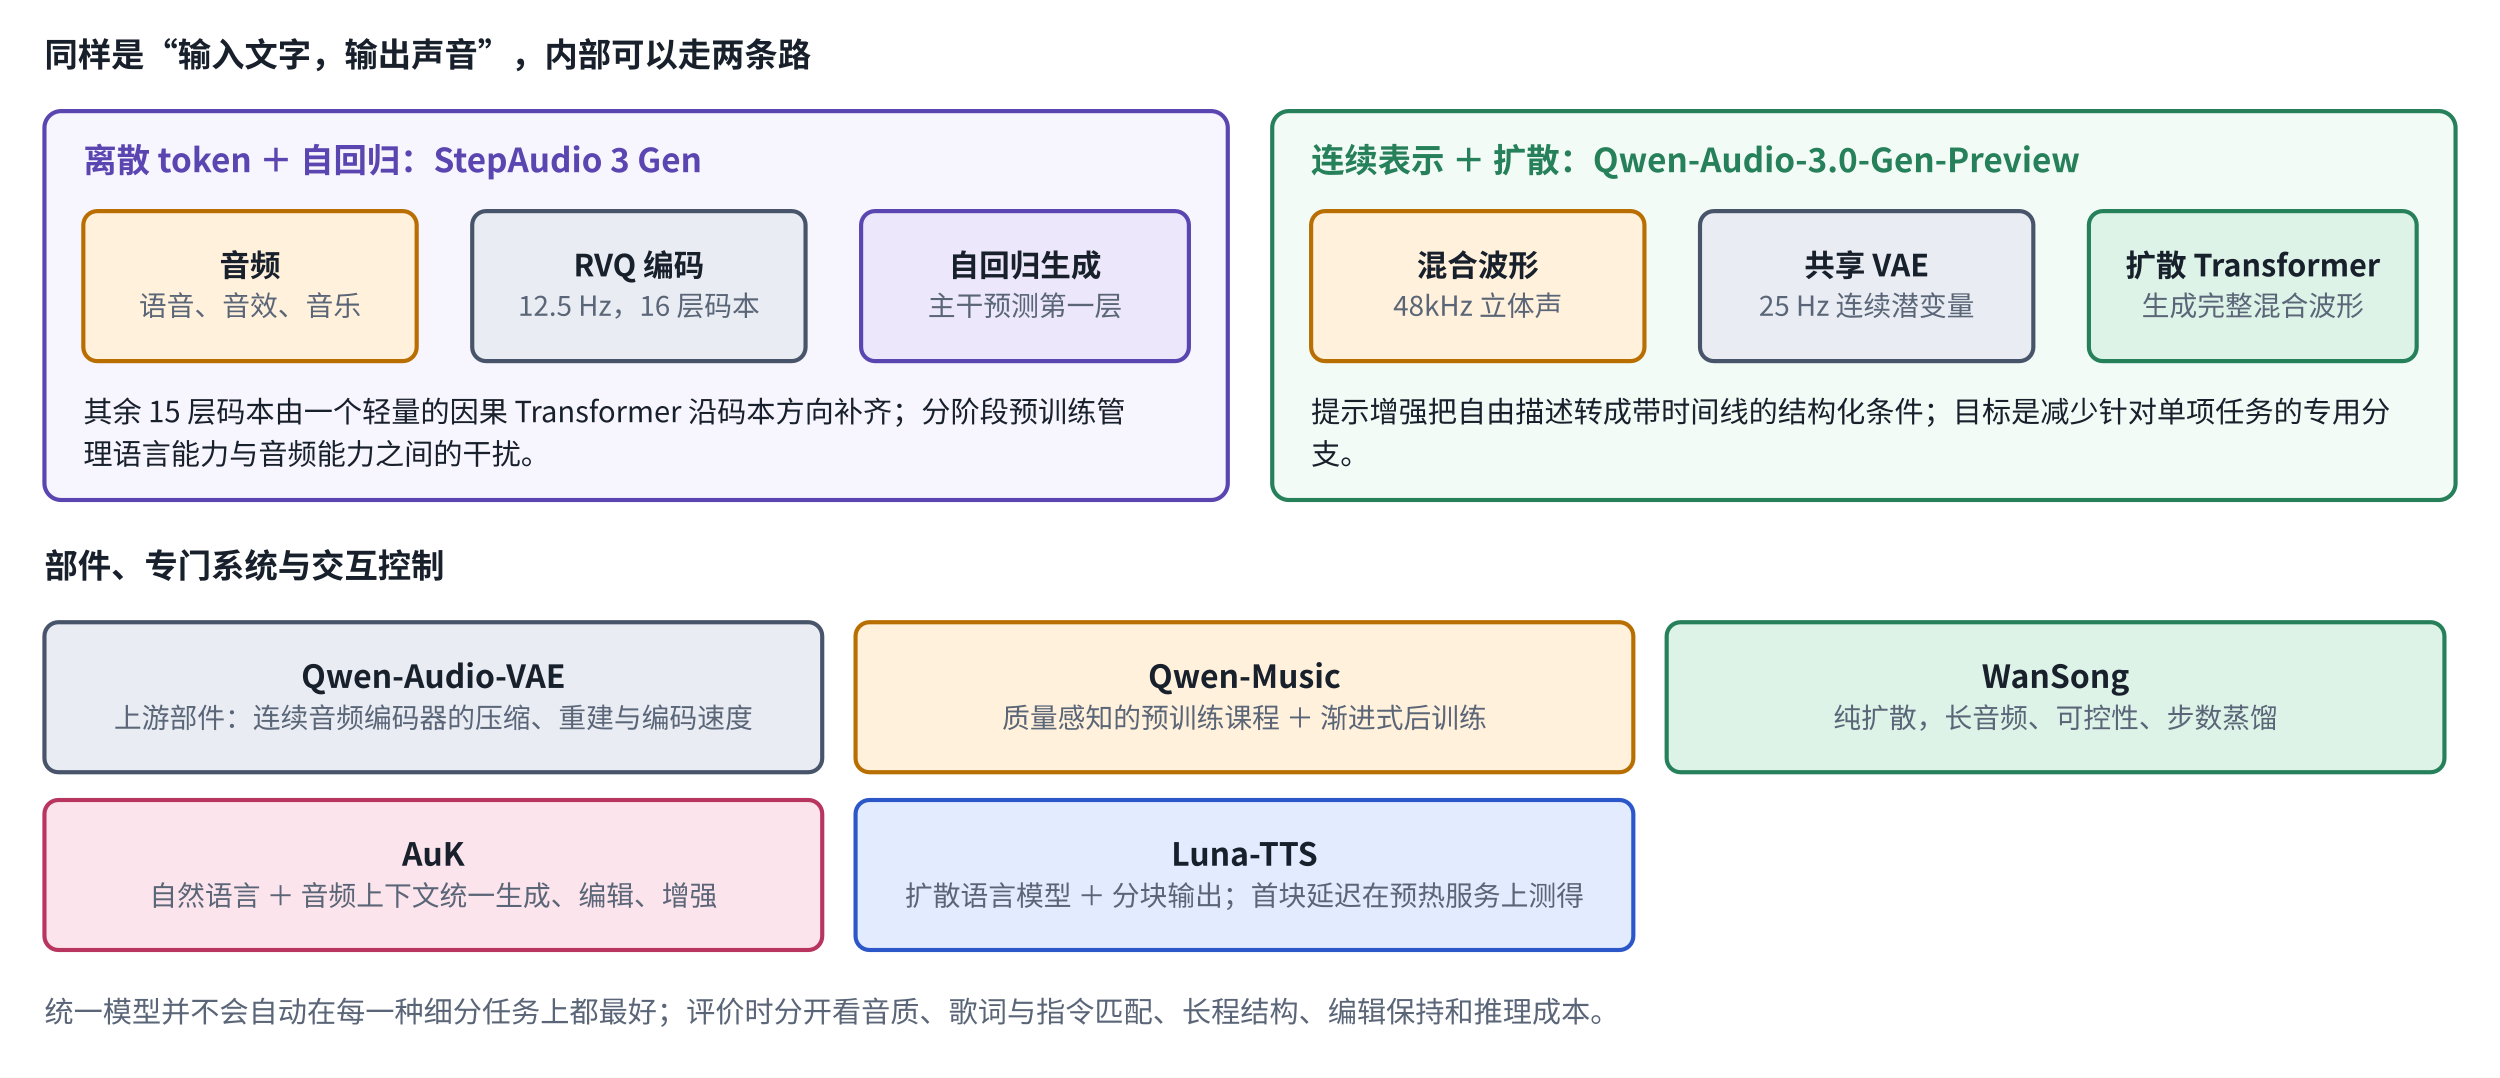
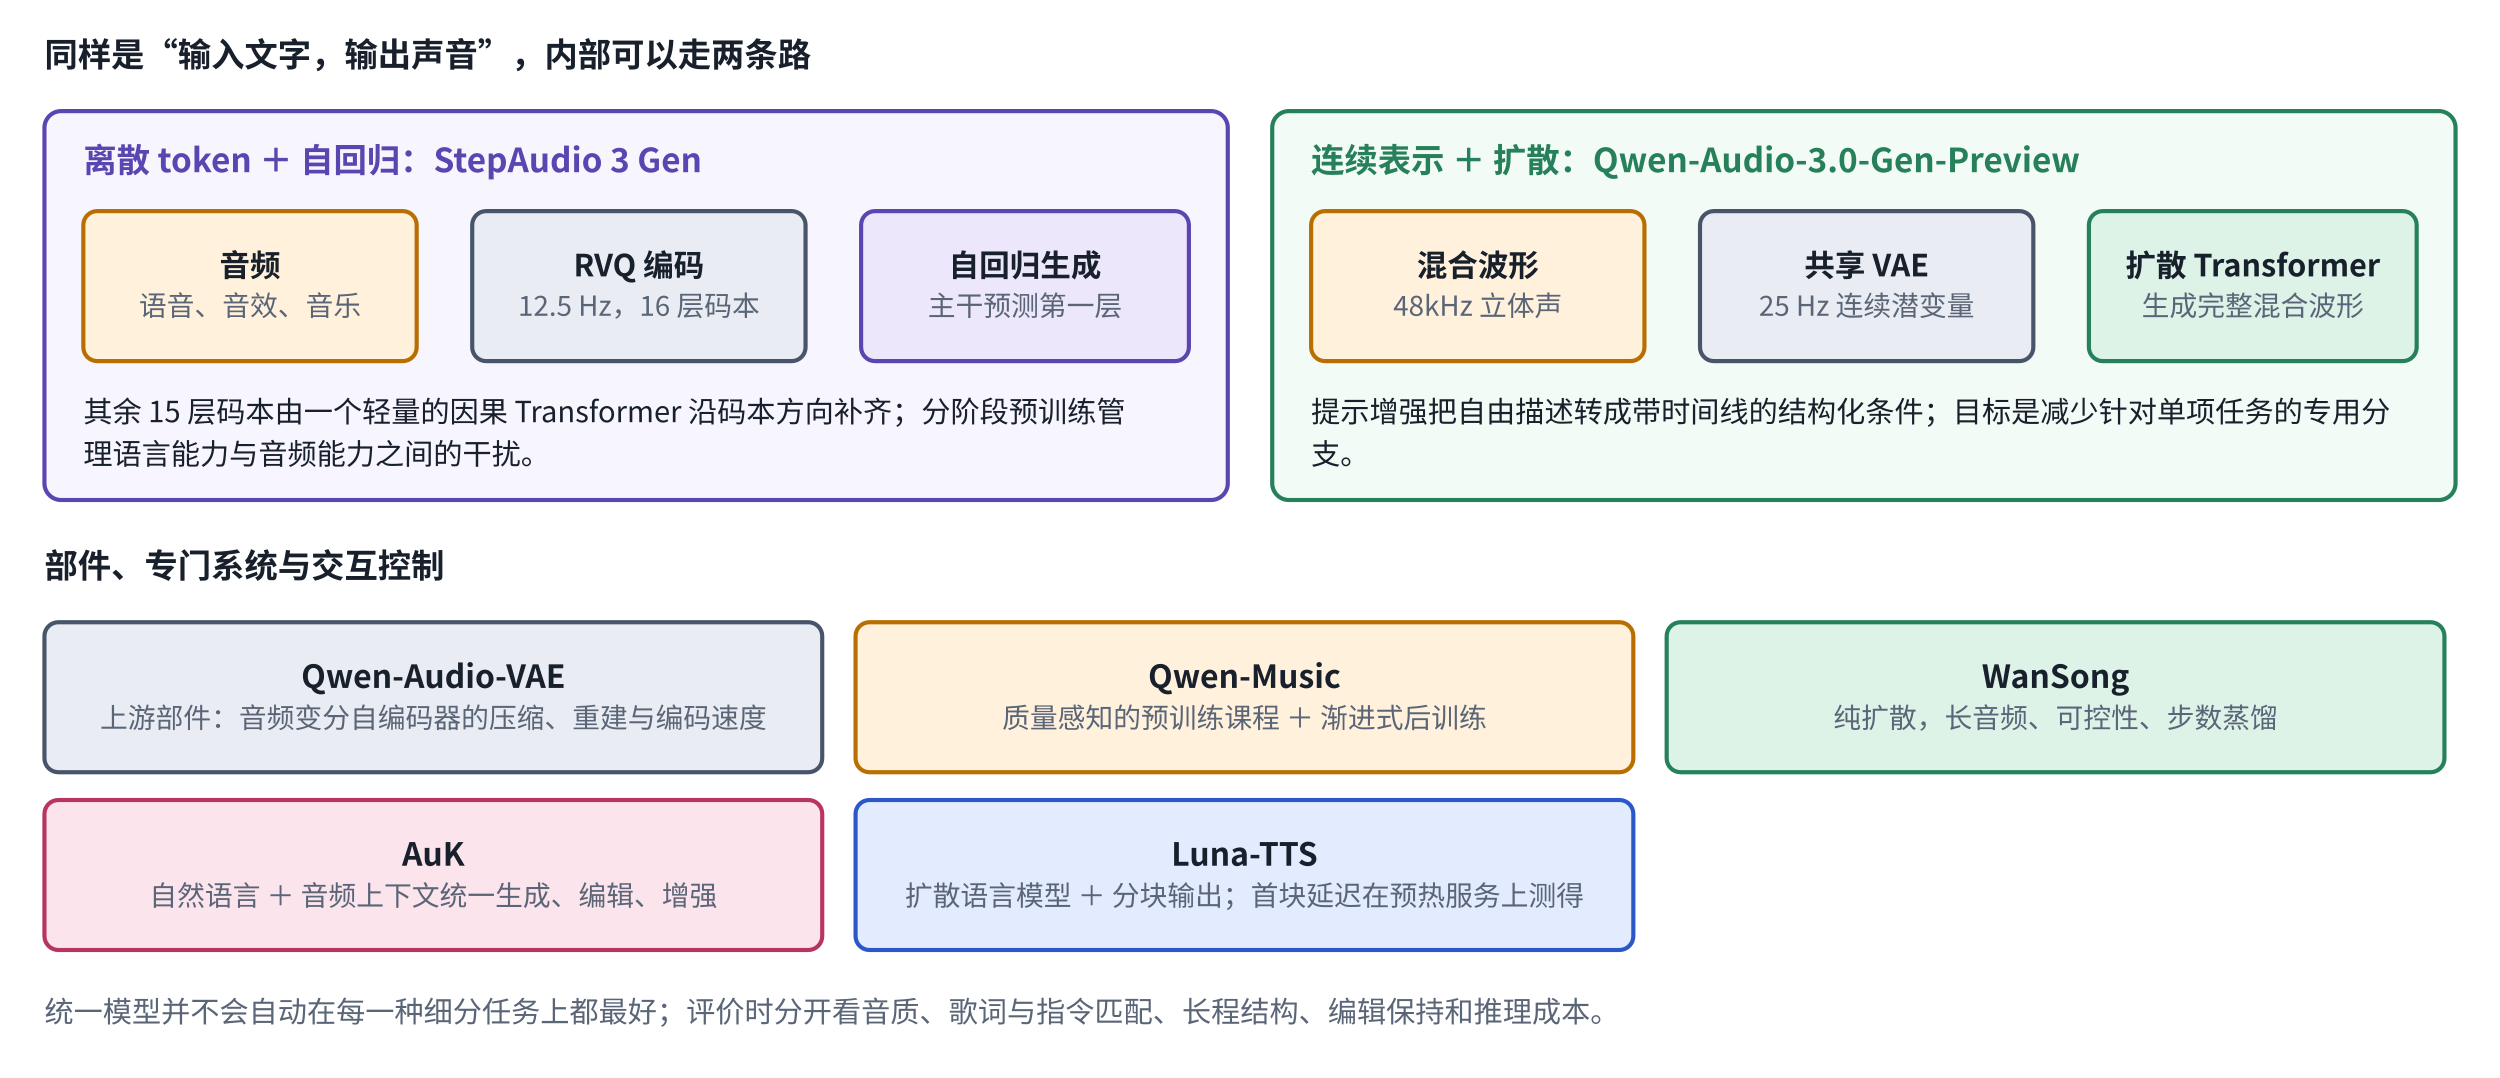
<svg xmlns="http://www.w3.org/2000/svg" viewBox="0 0 900 388" width="900" height="388" role="img" aria-label="统一接口之下的两种音频表示路线">
  <defs>
    <marker id="ah-audioroutes" viewBox="0 0 10 10" refX="9" refY="5" markerWidth="7" markerHeight="7" orient="auto-start-reverse">
      <path d="M0,0 L10,5 L0,10 z" fill="#5A6577" />
    </marker>
  </defs>
  <rect x="0" y="0" width="900" height="388" fill="#ffffff" />
  <path d="M150,103 L168,103" fill="none" stroke="#5A6577" stroke-width="1.4" marker-end="url(#ah-audioroutes)" />
  <path d="M290,103 L308,103" fill="none" stroke="#5A6577" stroke-width="1.4" marker-end="url(#ah-audioroutes)" />
  <path d="M592,103 L610,103" fill="none" stroke="#5A6577" stroke-width="1.4" marker-end="url(#ah-audioroutes)" />
  <path d="M732,103 L750,103" fill="none" stroke="#5A6577" stroke-width="1.4" marker-end="url(#ah-audioroutes)" />
  <rect x="16" y="40" width="426" height="140" rx="6" fill="#F7F5FE" stroke="#5B45B0" stroke-width="1.5" />
  <rect x="30" y="76" width="120" height="54" rx="5" fill="#FFF1DC" stroke="#B86E00" stroke-width="1.5" />
  <rect x="170" y="76" width="120" height="54" rx="5" fill="#E9EDF3" stroke="#47546A" stroke-width="1.5" />
  <rect x="310" y="76" width="118" height="54" rx="5" fill="#ECE7FB" stroke="#5B45B0" stroke-width="1.5" />
  <rect x="458" y="40" width="426" height="140" rx="6" fill="#F3FBF7" stroke="#26805A" stroke-width="1.5" />
  <rect x="472" y="76" width="120" height="54" rx="5" fill="#FFF1DC" stroke="#B86E00" stroke-width="1.5" />
  <rect x="612" y="76" width="120" height="54" rx="5" fill="#E9EDF3" stroke="#47546A" stroke-width="1.5" />
  <rect x="752" y="76" width="118" height="54" rx="5" fill="#DDF3E8" stroke="#26805A" stroke-width="1.5" />
  <rect x="16" y="224" width="280" height="54" rx="5" fill="#E9EDF3" stroke="#47546A" stroke-width="1.5" />
  <rect x="308" y="224" width="280" height="54" rx="5" fill="#FFF1DC" stroke="#B86E00" stroke-width="1.5" />
  <rect x="600" y="224" width="280" height="54" rx="5" fill="#DDF3E8" stroke="#26805A" stroke-width="1.5" />
  <rect x="16" y="288" width="280" height="54" rx="5" fill="#FCE4EC" stroke="#B83560" stroke-width="1.5" />
  <rect x="308" y="288" width="280" height="54" rx="5" fill="#E3EBFF" stroke="#2B57C9" stroke-width="1.5" />
  <text x="16" y="24" text-anchor="start" font-size="12" font-weight="700" fill="#18202C" font-family="PingFang SC, Noto Sans CJK SC, Microsoft YaHei, sans-serif">同样是“输入文字，输出声音”，内部可以走两条路</text>
  <text x="30" y="62" text-anchor="start" font-size="12" font-weight="700" fill="#5B45B0" font-family="PingFang SC, Noto Sans CJK SC, Microsoft YaHei, sans-serif">离散 token ＋ 自回归：StepAudio 3 Gen</text>
  <text x="90" y="99.51" text-anchor="middle" font-size="11" font-weight="600" fill="#18202C" font-family="PingFang SC, Noto Sans CJK SC, Microsoft YaHei, sans-serif">音频</text>
  <text x="90" y="113.69" text-anchor="middle" font-size="10" font-weight="400" fill="#5A6577" font-family="PingFang SC, Noto Sans CJK SC, Microsoft YaHei, sans-serif">语音、音效、音乐</text>
  <text x="230" y="99.51" text-anchor="middle" font-size="11" font-weight="600" fill="#18202C" font-family="PingFang SC, Noto Sans CJK SC, Microsoft YaHei, sans-serif">RVQ 编码</text>
  <text x="230" y="113.69" text-anchor="middle" font-size="10" font-weight="400" fill="#5A6577" font-family="PingFang SC, Noto Sans CJK SC, Microsoft YaHei, sans-serif">12.5 Hz，16 层码本</text>
  <text x="369" y="99.51" text-anchor="middle" font-size="11" font-weight="600" fill="#18202C" font-family="PingFang SC, Noto Sans CJK SC, Microsoft YaHei, sans-serif">自回归生成</text>
  <text x="369" y="113.69" text-anchor="middle" font-size="10" font-weight="400" fill="#5A6577" font-family="PingFang SC, Noto Sans CJK SC, Microsoft YaHei, sans-serif">主干预测第一层</text>
  <text x="30" y="152" text-anchor="start" font-size="10.5" font-weight="400" fill="#18202C" font-family="PingFang SC, Noto Sans CJK SC, Microsoft YaHei, sans-serif">其余 15 层码本由一个轻量的因果 Transformer 沿码本方向补齐；分阶段预训练管</text>
  <text x="30" y="167.225" text-anchor="start" font-size="10.5" font-weight="400" fill="#18202C" font-family="PingFang SC, Noto Sans CJK SC, Microsoft YaHei, sans-serif">理语言能力与音频能力之间的干扰。</text>
  <text x="472" y="62" text-anchor="start" font-size="12" font-weight="700" fill="#26805A" font-family="PingFang SC, Noto Sans CJK SC, Microsoft YaHei, sans-serif">连续表示 ＋ 扩散：Qwen-Audio-3.0-Gen-Preview</text>
  <text x="532" y="99.51" text-anchor="middle" font-size="11" font-weight="600" fill="#18202C" font-family="PingFang SC, Noto Sans CJK SC, Microsoft YaHei, sans-serif">混合波形</text>
  <text x="532" y="113.69" text-anchor="middle" font-size="10" font-weight="400" fill="#5A6577" font-family="PingFang SC, Noto Sans CJK SC, Microsoft YaHei, sans-serif">48kHz 立体声</text>
  <text x="672" y="99.51" text-anchor="middle" font-size="11" font-weight="600" fill="#18202C" font-family="PingFang SC, Noto Sans CJK SC, Microsoft YaHei, sans-serif">共享 VAE</text>
  <text x="672" y="113.69" text-anchor="middle" font-size="10" font-weight="400" fill="#5A6577" font-family="PingFang SC, Noto Sans CJK SC, Microsoft YaHei, sans-serif">25 Hz 连续潜变量</text>
  <text x="811" y="99.51" text-anchor="middle" font-size="11" font-weight="600" fill="#18202C" font-family="PingFang SC, Noto Sans CJK SC, Microsoft YaHei, sans-serif">扩散 Transformer</text>
  <text x="811" y="113.69" text-anchor="middle" font-size="10" font-weight="400" fill="#5A6577" font-family="PingFang SC, Noto Sans CJK SC, Microsoft YaHei, sans-serif">生成完整混合波形</text>
  <text x="472" y="152" text-anchor="start" font-size="10.5" font-weight="400" fill="#18202C" font-family="PingFang SC, Noto Sans CJK SC, Microsoft YaHei, sans-serif">提示增强把自由描述转成带时间线的结构化条件；目标是减少针对单项任务的专用分</text>
  <text x="472" y="167.225" text-anchor="start" font-size="10.5" font-weight="400" fill="#18202C" font-family="PingFang SC, Noto Sans CJK SC, Microsoft YaHei, sans-serif">支。</text>
  <text x="16" y="208" text-anchor="start" font-size="12" font-weight="700" fill="#18202C" font-family="PingFang SC, Noto Sans CJK SC, Microsoft YaHei, sans-serif">部件、专门系统与交互控制</text>
  <text x="156" y="247.665" text-anchor="middle" font-size="11.5" font-weight="600" fill="#18202C" font-family="PingFang SC, Noto Sans CJK SC, Microsoft YaHei, sans-serif">Qwen-Audio-VAE</text>
-   <text x="156" y="262.035" text-anchor="middle" font-size="10" font-weight="400" fill="#5A6577" font-family="PingFang SC, Noto Sans CJK SC, Microsoft YaHei, sans-serif">上游部件：连续音频编码器的压缩、重建与编码速度</text>
+   <text x="156" y="262.035" text-anchor="middle" font-size="10" font-weight="400" fill="#5A6577" font-family="PingFang SC, Noto Sans CJK SC, Microsoft YaHei, sans-serif">上游部件：音频变分自编码器的压缩、重建与编码速度</text>
  <text x="448" y="247.665" text-anchor="middle" font-size="11.5" font-weight="600" fill="#18202C" font-family="PingFang SC, Noto Sans CJK SC, Microsoft YaHei, sans-serif">Qwen-Music</text>
  <text x="448" y="262.035" text-anchor="middle" font-size="10" font-weight="400" fill="#5A6577" font-family="PingFang SC, Noto Sans CJK SC, Microsoft YaHei, sans-serif">质量感知的预训练课程 ＋ 渐进式后训练</text>
  <text x="740" y="247.665" text-anchor="middle" font-size="11.5" font-weight="600" fill="#18202C" font-family="PingFang SC, Noto Sans CJK SC, Microsoft YaHei, sans-serif">WanSong</text>
  <text x="740" y="262.035" text-anchor="middle" font-size="10" font-weight="400" fill="#5A6577" font-family="PingFang SC, Noto Sans CJK SC, Microsoft YaHei, sans-serif">纯扩散，长音频、可控性、步数蒸馏</text>
  <text x="156" y="311.665" text-anchor="middle" font-size="11.5" font-weight="600" fill="#18202C" font-family="PingFang SC, Noto Sans CJK SC, Microsoft YaHei, sans-serif">AuK</text>
  <text x="156" y="326.035" text-anchor="middle" font-size="10" font-weight="400" fill="#5A6577" font-family="PingFang SC, Noto Sans CJK SC, Microsoft YaHei, sans-serif">自然语言 ＋ 音频上下文统一生成、编辑、增强</text>
  <text x="448" y="311.665" text-anchor="middle" font-size="11.5" font-weight="600" fill="#18202C" font-family="PingFang SC, Noto Sans CJK SC, Microsoft YaHei, sans-serif">Luna-TTS</text>
  <text x="448" y="326.035" text-anchor="middle" font-size="10" font-weight="400" fill="#5A6577" font-family="PingFang SC, Noto Sans CJK SC, Microsoft YaHei, sans-serif">扩散语言模型 ＋ 分块输出；首块延迟在预热服务上测得</text>
  <text x="16" y="368" text-anchor="start" font-size="10.5" font-weight="400" fill="#5A6577" font-family="PingFang SC, Noto Sans CJK SC, Microsoft YaHei, sans-serif">统一模型并不会自动在每一种细分任务上都最好；评价时分开看音质、歌词与指令匹配、长程结构、编辑保持和推理成本。</text>
</svg>
